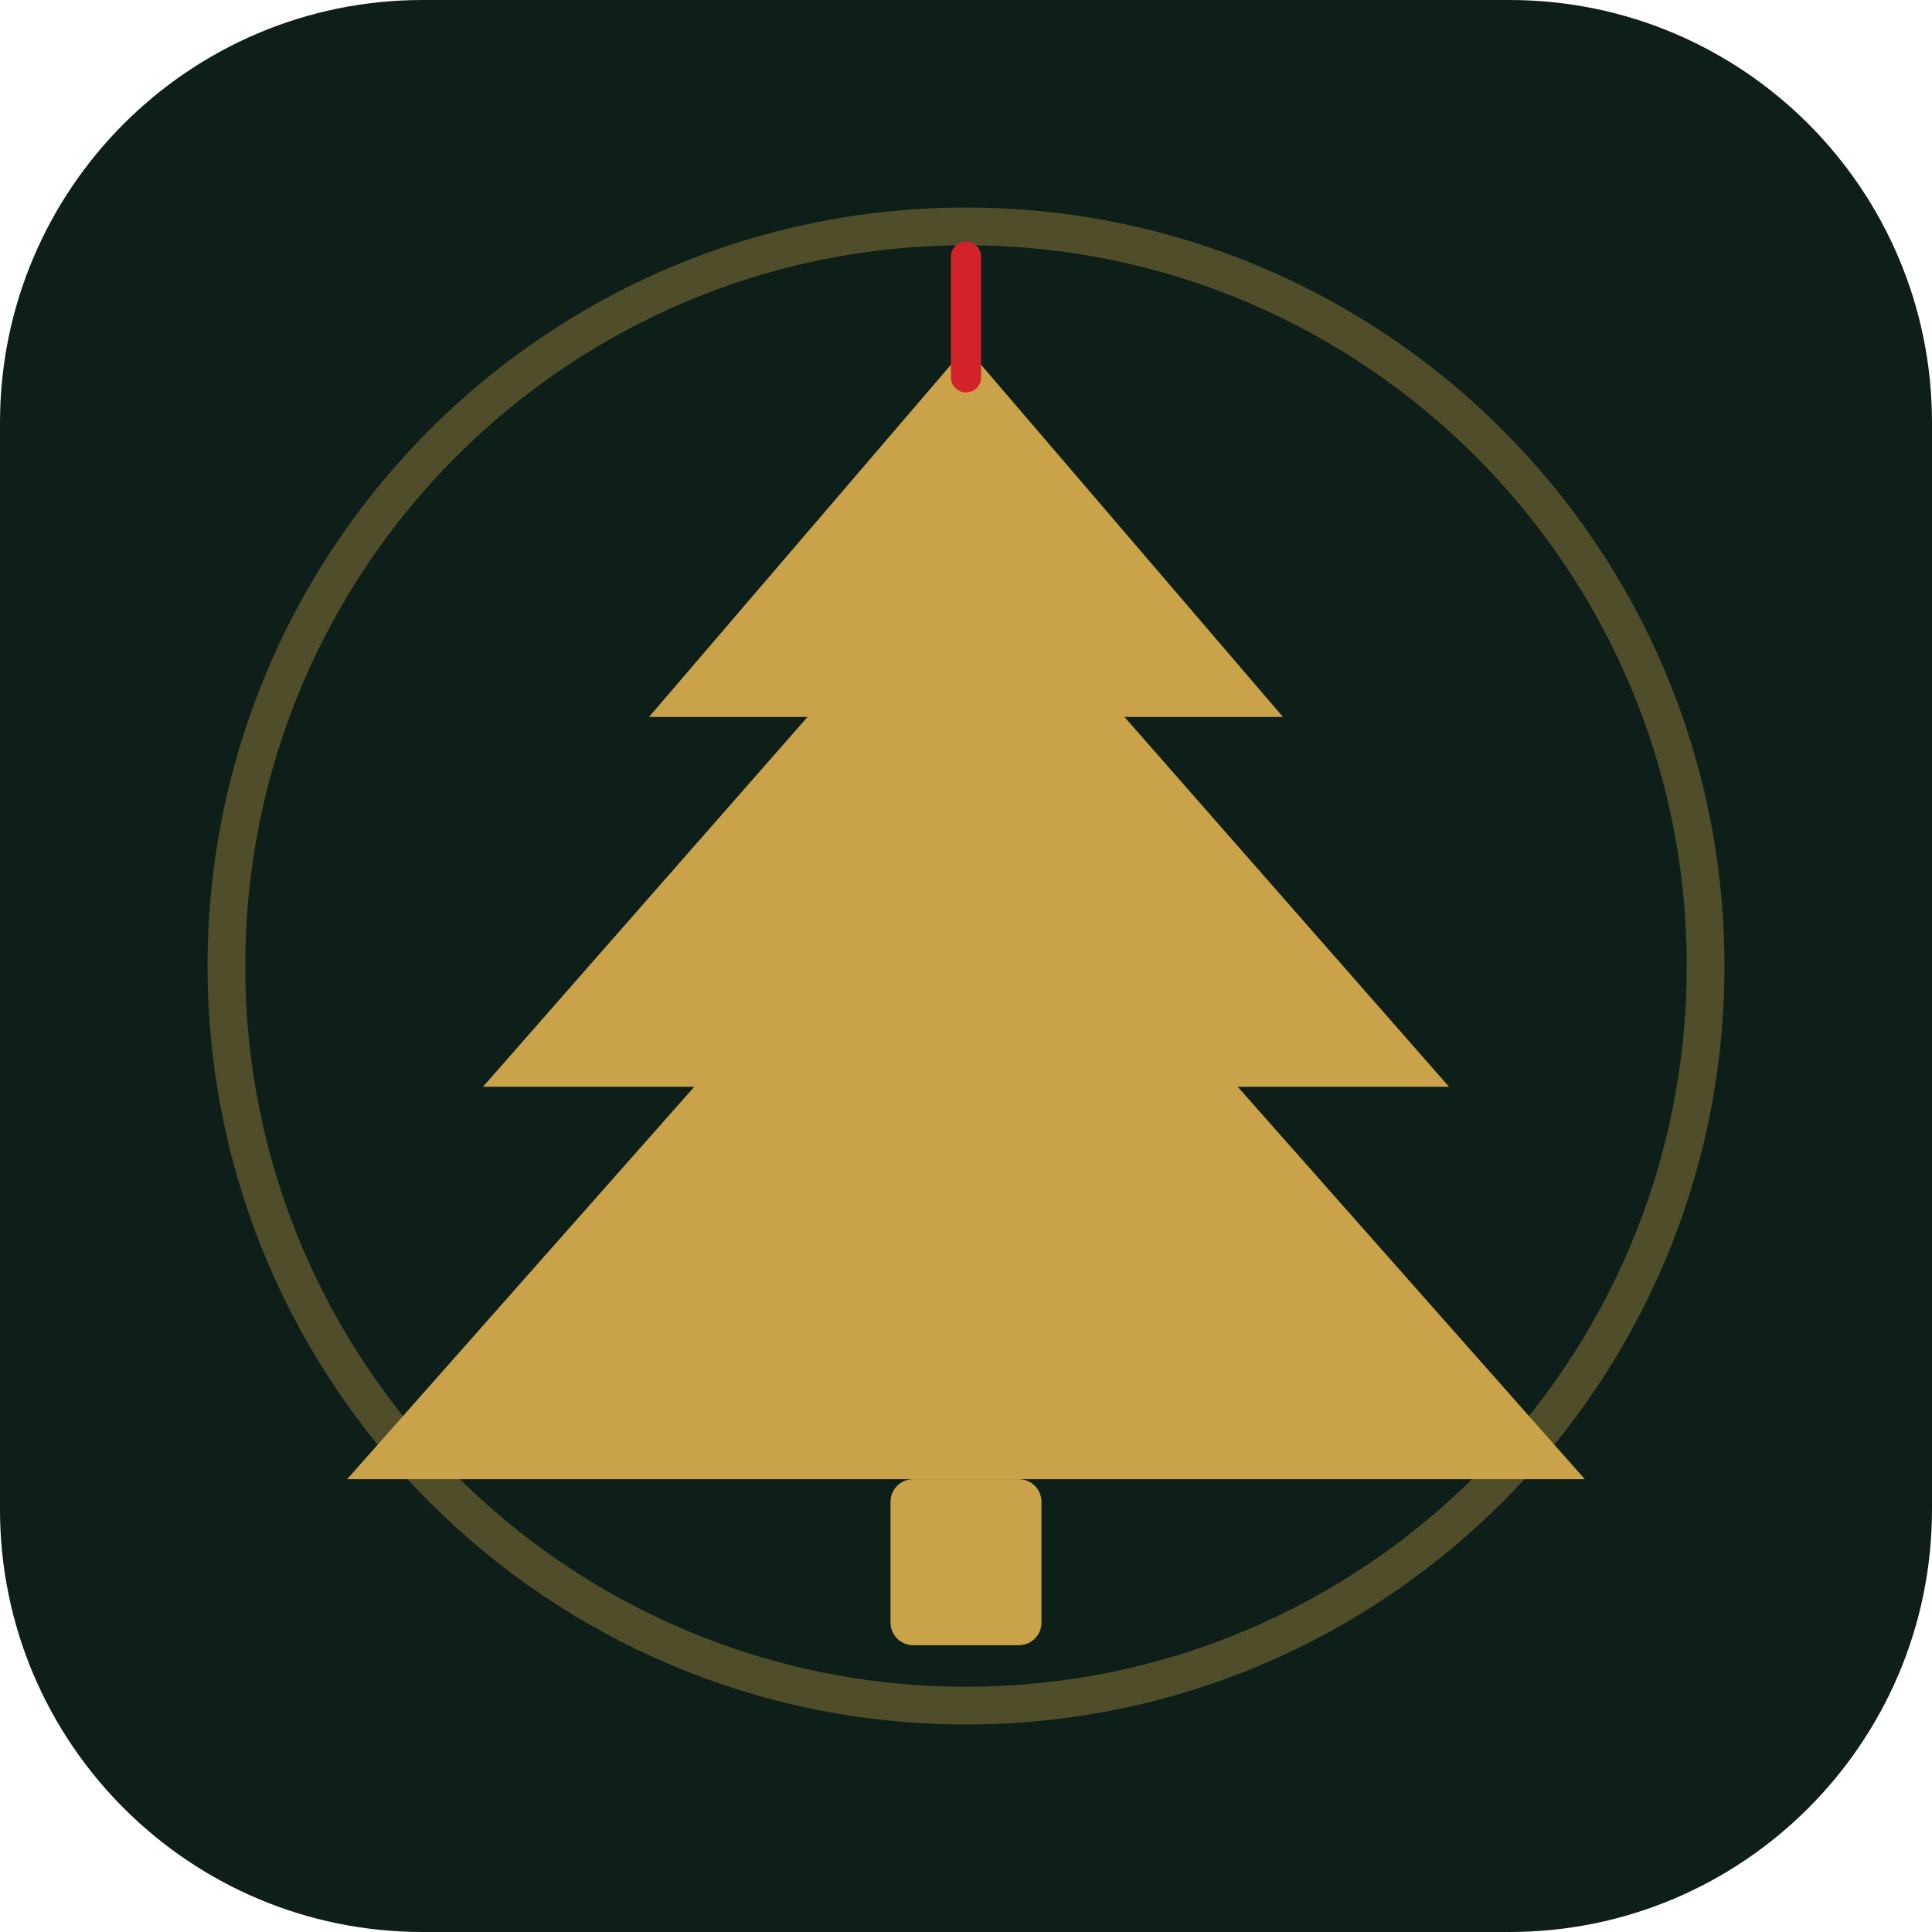
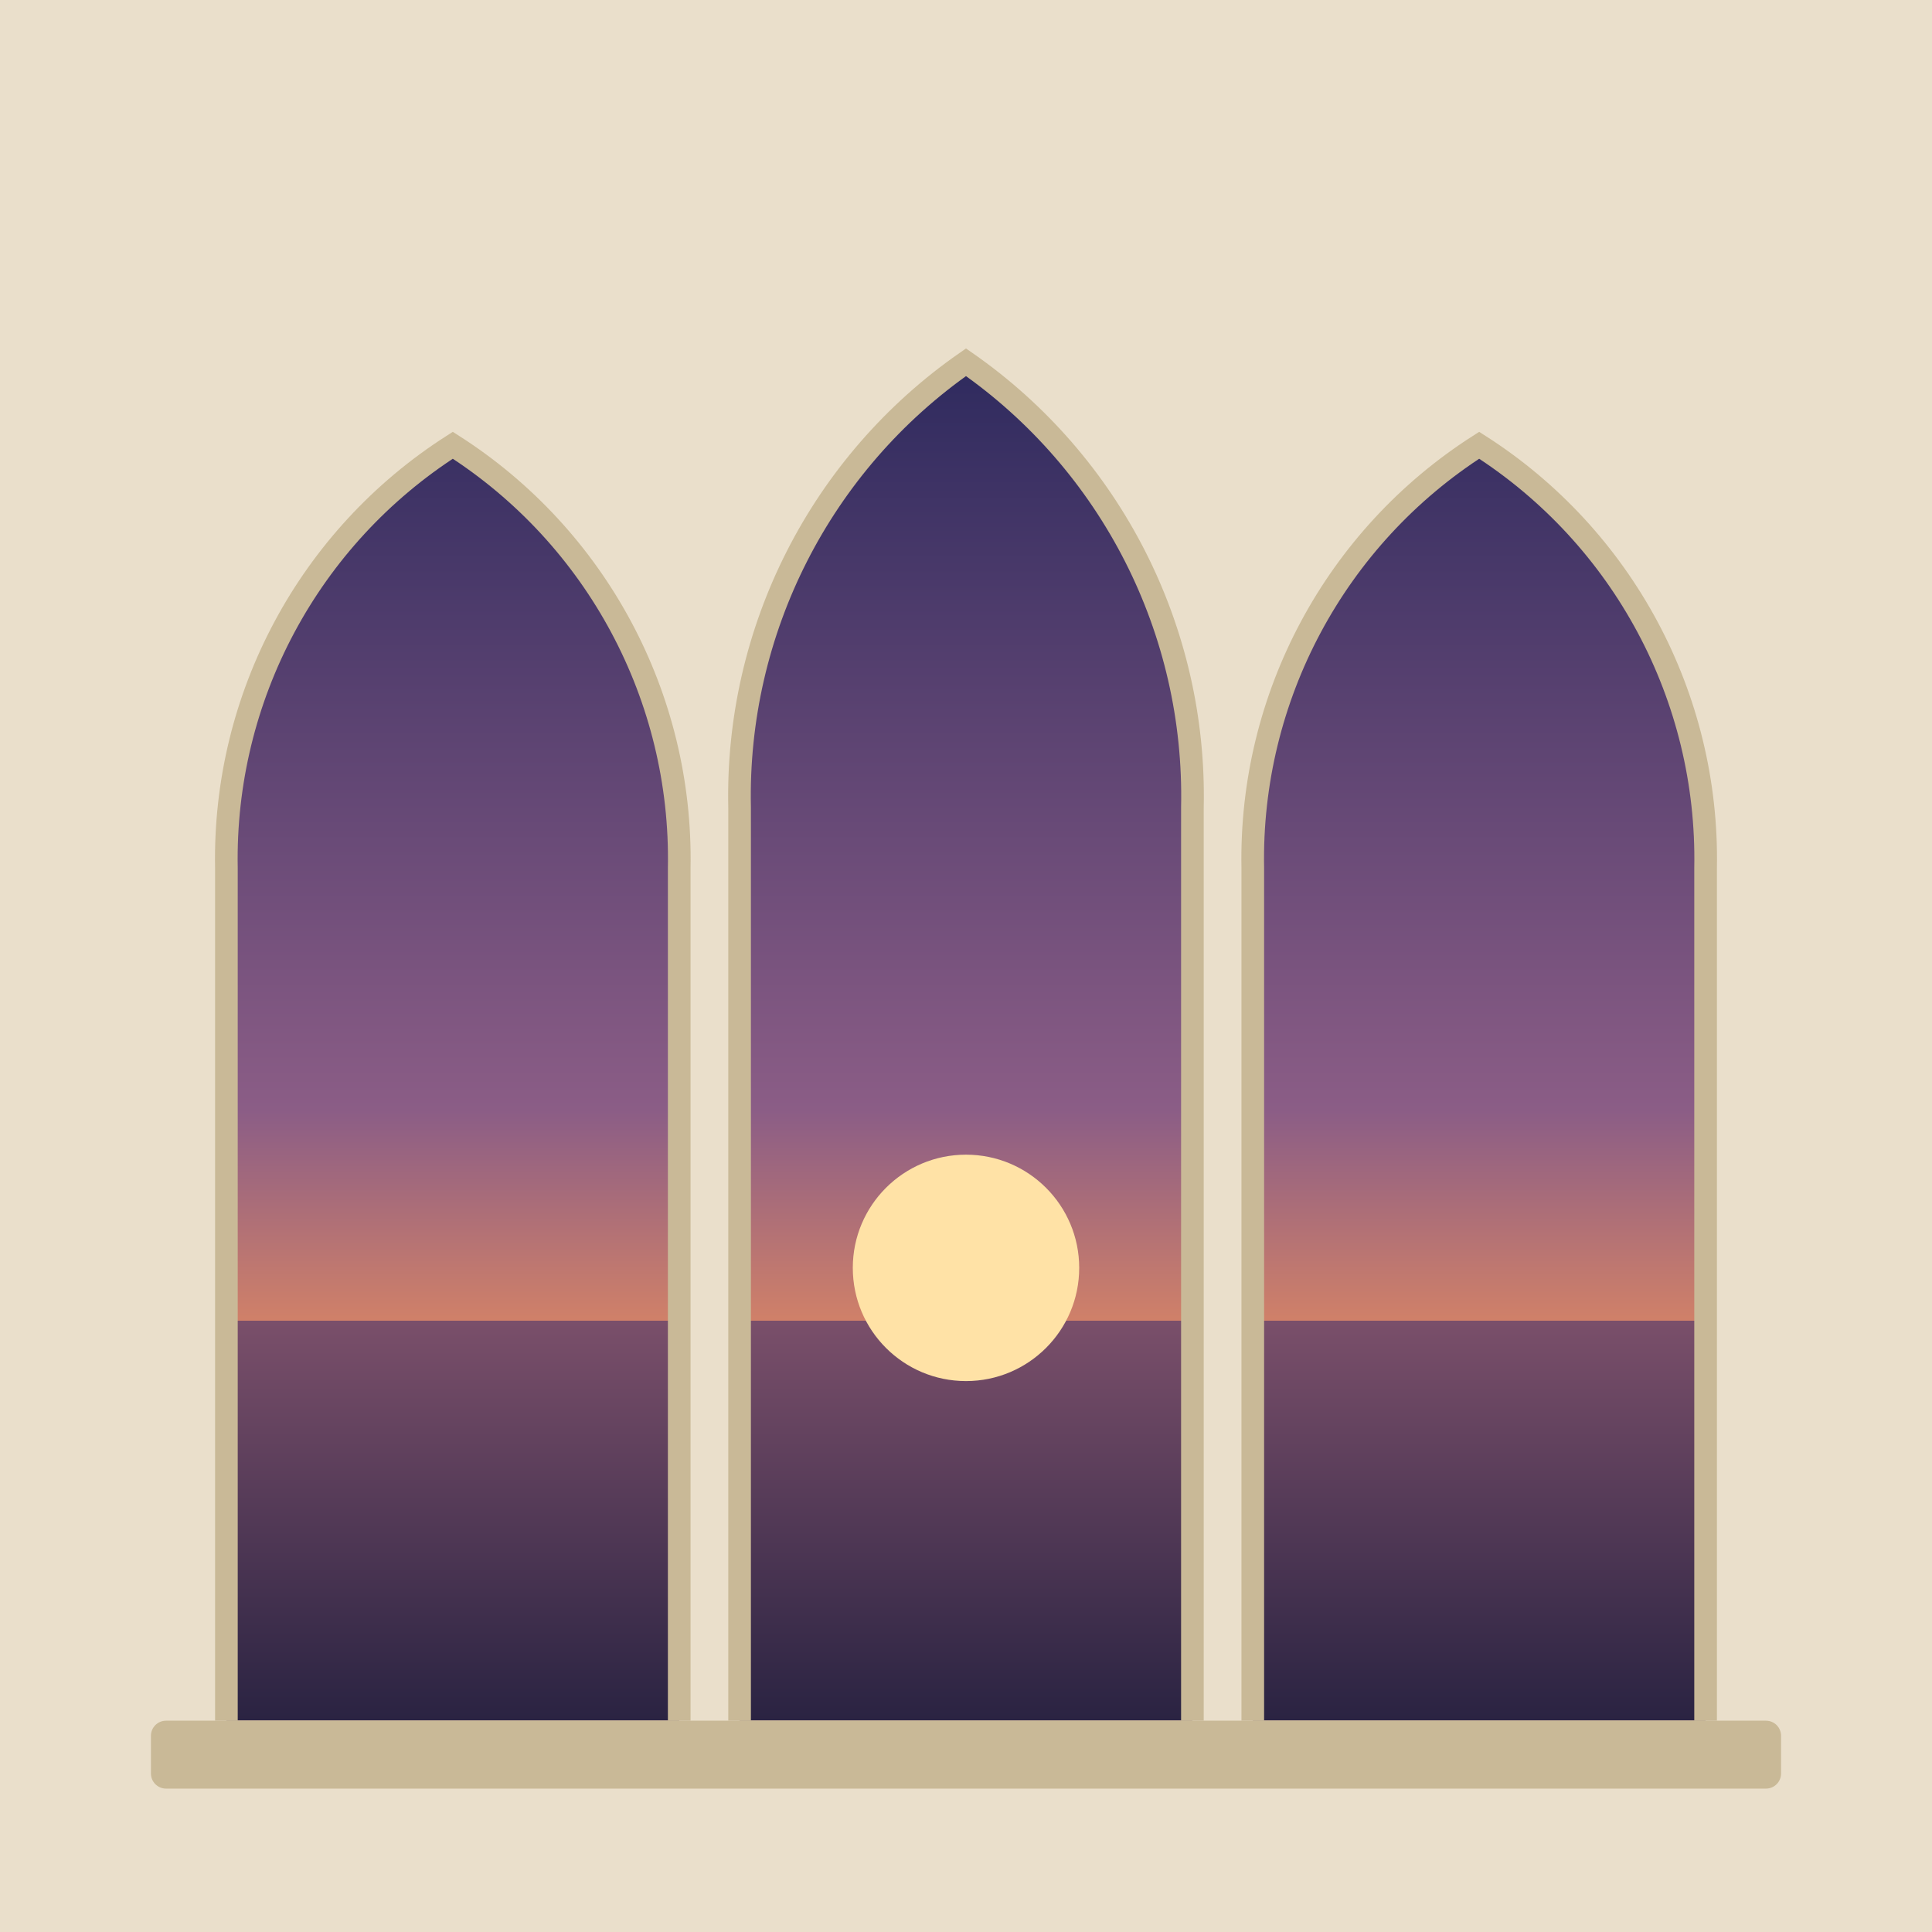
<svg xmlns="http://www.w3.org/2000/svg" viewBox="0 0 512 512">
-   <rect width="512" height="512" rx="112" fill="#0E1F19" />
-   <circle cx="256" cy="256" r="196" fill="none" stroke="#C9A24A" stroke-width="10" opacity="0.35" />
-   <path d="M256 92 L340 190 H298 L384 288 H328 L420 392 H92 L184 288 H128 L214 190 H172 Z" fill="#C9A24A" />
-   <rect x="236" y="392" width="40" height="44" rx="6" fill="#C9A24A" />
-   <rect x="252" y="64" width="8" height="40" rx="4" fill="#D2232A" />
+   <defs>
+     <linearGradient id="sky" x1="0" y1="0" x2="0" y2="1">
+       <stop offset="0" stop-color="#2E2A5E" />
+       <stop offset="0.55" stop-color="#8B5D86" />
+       <stop offset="0.78" stop-color="#F2925A" />
+     </linearGradient>
+     <linearGradient id="sea" x1="0" y1="0" x2="0" y2="1">
+       <stop offset="0" stop-color="#7A4F6A" />
+       <stop offset="1" stop-color="#2A2342" />
+     </linearGradient>
+   </defs>
+   <rect width="512" height="512" rx="112" fill="#EADFCB" />
+   <rect x="56" y="96" width="400" height="360" fill="url(#sky)" />
+   <rect x="56" y="350" width="400" height="106" fill="url(#sea)" />
+   <circle cx="256" cy="336" r="30" fill="#FFE2A6" />
+   <path fill="#EADFCB" fill-rule="evenodd" d="M0 0H512V512H0Z     M60 456V230A130 130 0 0 1 120 118A130 130 0 0 1 180 230V456Z     M196 456V214A140 140 0 0 1 256 96A140 140 0 0 1 316 214V456Z     M332 456V230A130 130 0 0 1 392 118A130 130 0 0 1 452 230V456Z" />
+   <path fill="none" stroke="#C9B997" stroke-width="6" d="     M60 456V230A130 130 0 0 1 120 118A130 130 0 0 1 180 230V456     M196 456V214A140 140 0 0 1 256 96A140 140 0 0 1 316 214V456     M332 456V230A130 130 0 0 1 392 118A130 130 0 0 1 452 230V456" />
+   <rect x="40" y="456" width="432" height="18" rx="4" fill="#C9B997" />
</svg>
